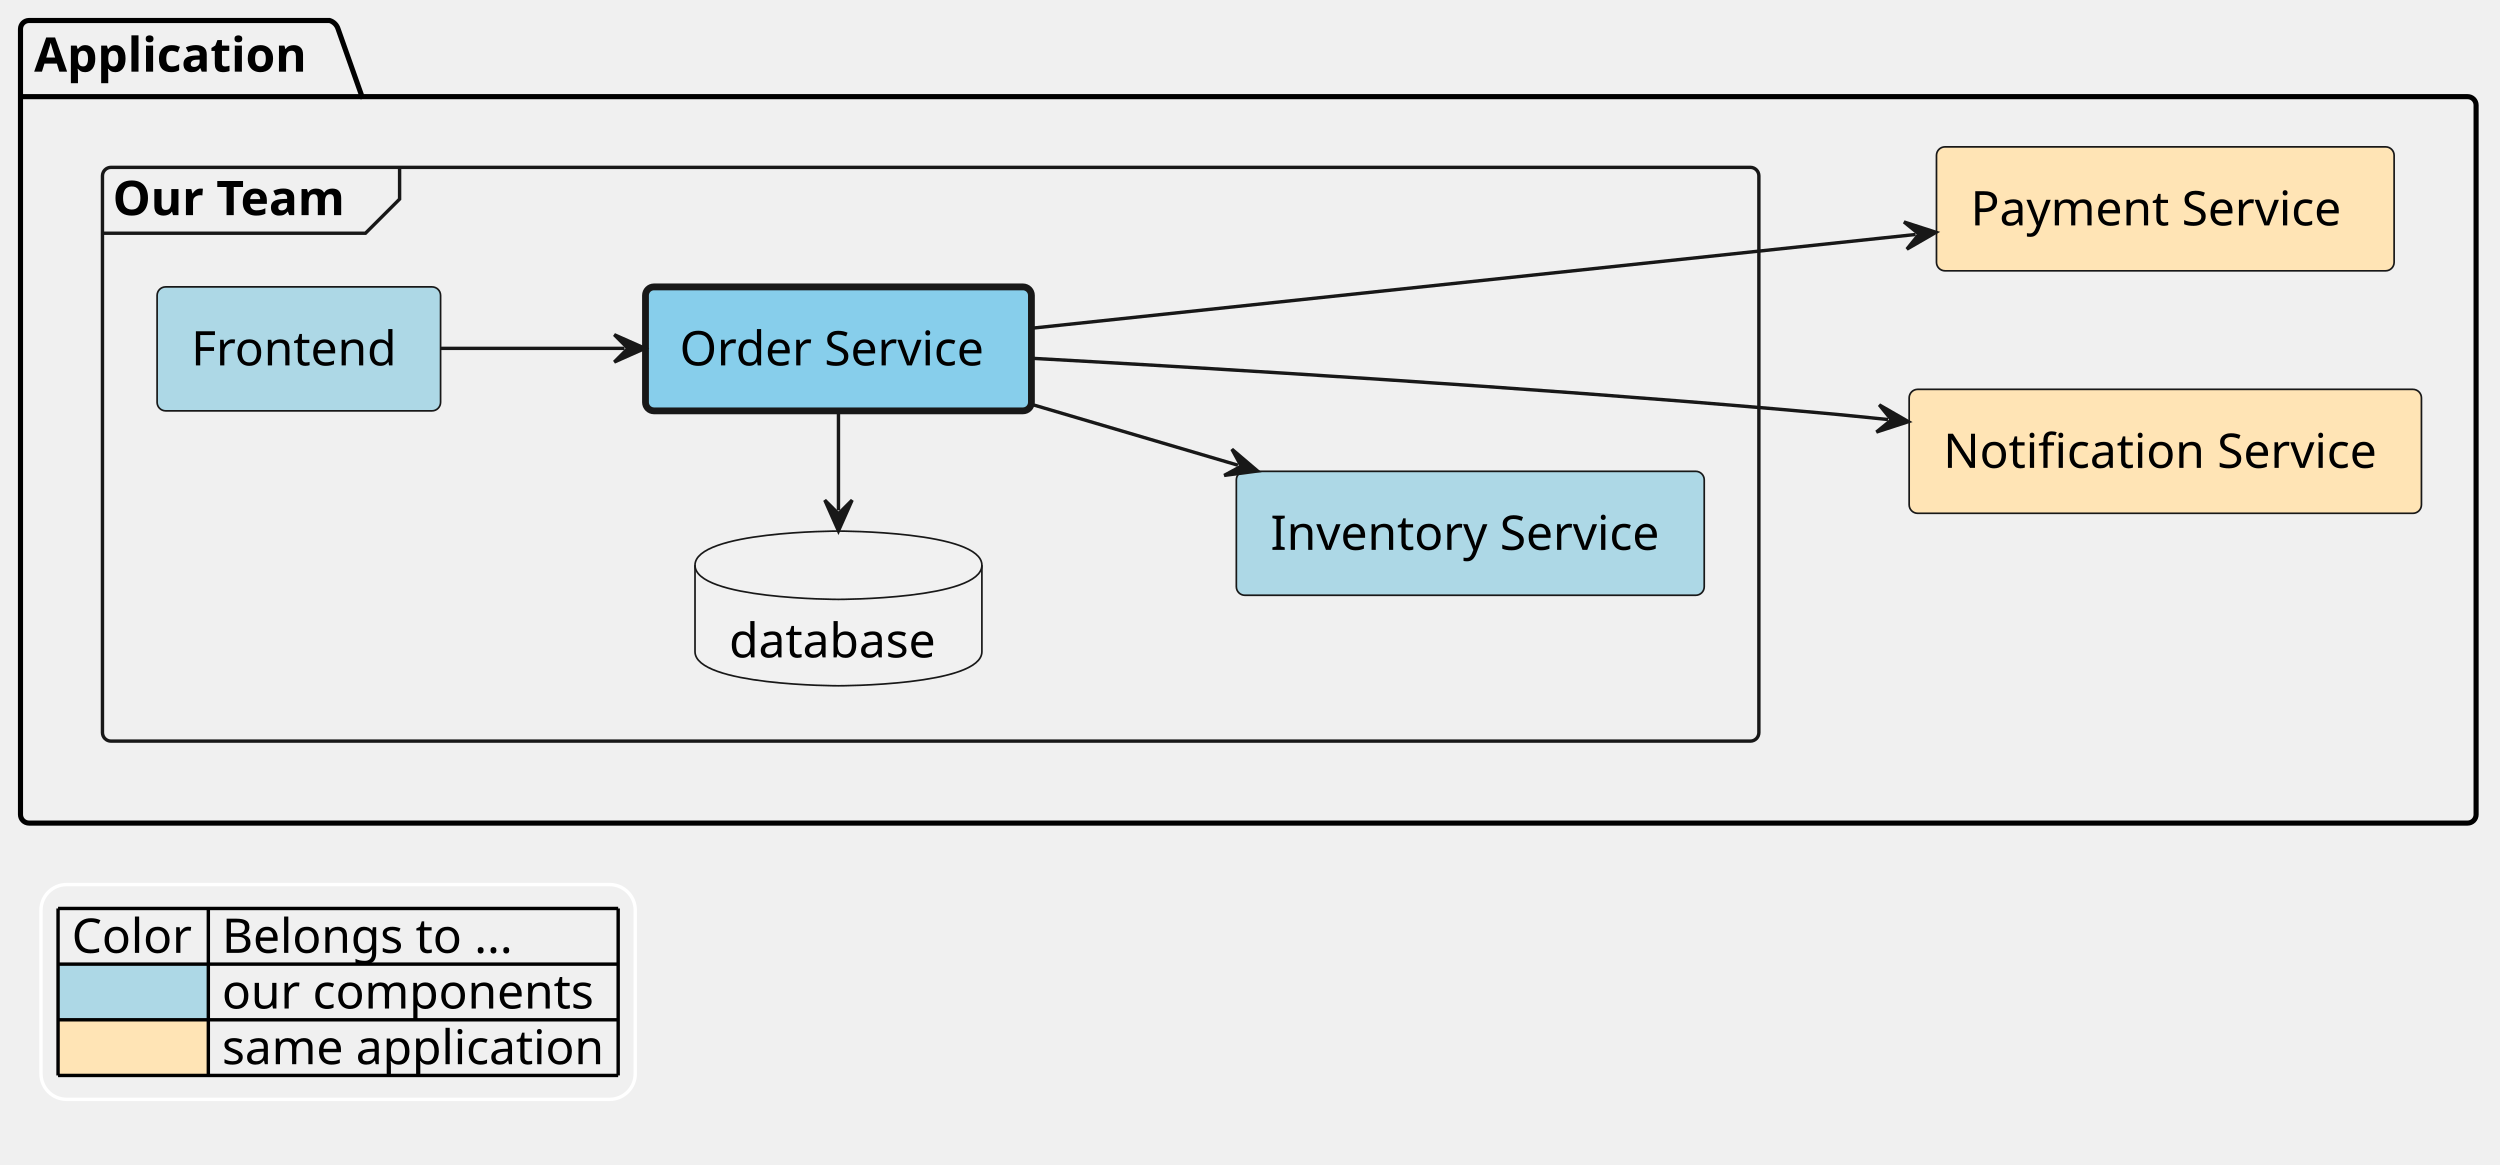
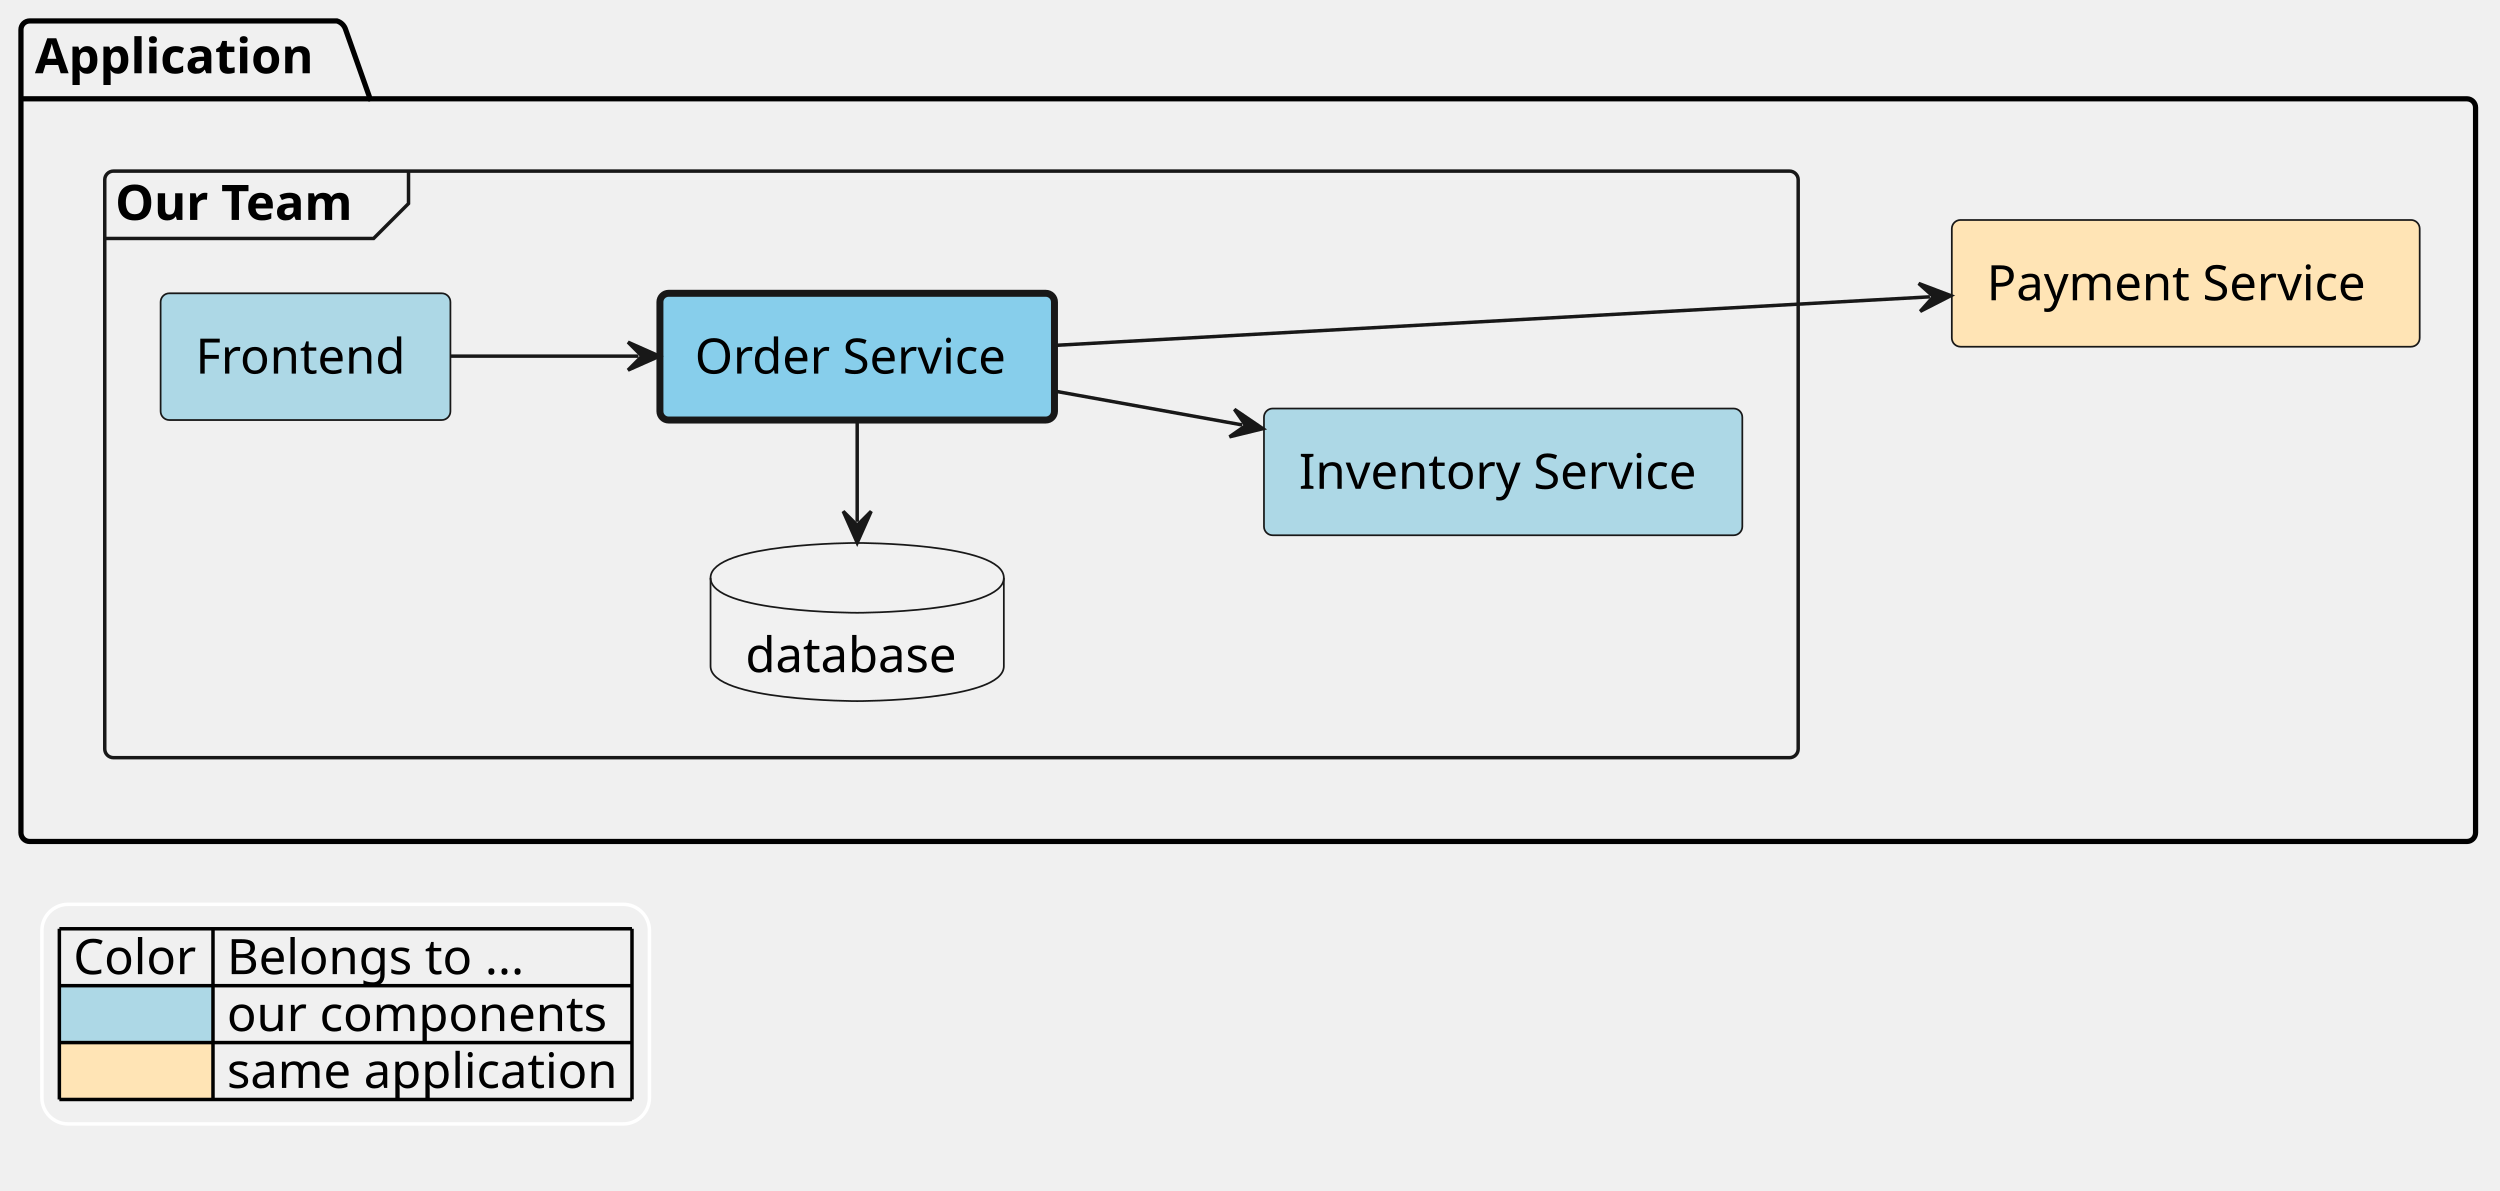
- <svg xmlns="http://www.w3.org/2000/svg" contentStyleType="text/css" height="341px" preserveAspectRatio="none" style="width:732px;height:341px;background:#FFFFFF;" version="1.1" viewBox="0 0 732 341" width="732px" zoomAndPan="magnify">
+ <svg xmlns="http://www.w3.org/2000/svg" contentStyleType="text/css" height="341px" preserveAspectRatio="none" style="width:716px;height:341px;background:#FFFFFF;" version="1.1" viewBox="0 0 716 341" width="716px" zoomAndPan="magnify">
  <defs />
  <g>
    <g id="cluster_Application">
-       <path d="M8.5,6 L96.5,6 A3.75,3.75 0 0 1 99,8.5 L106,28.297 L722.5,28.297 A2.5,2.5 0 0 1 725,30.797 L725,238.5 A2.5,2.5 0 0 1 722.5,241 L8.5,241 A2.5,2.5 0 0 1 6,238.5 L6,8.5 A2.5,2.5 0 0 1 8.5,6 " fill="none" style="stroke:#000000;stroke-width:1.5;" />
+       <path d="M8.5,6 L96.5,6 A3.75,3.75 0 0 1 99,8.5 L106,28.297 L706.5,28.297 A2.5,2.5 0 0 1 709,30.797 L709,238.5 A2.5,2.5 0 0 1 706.5,241 L8.5,241 A2.5,2.5 0 0 1 6,238.5 L6,8.5 A2.5,2.5 0 0 1 8.5,6 " fill="none" style="stroke:#000000;stroke-width:1.5;" />
      <line style="stroke:#000000;stroke-width:1.5;" x1="6" x2="106" y1="28.297" y2="28.297" />
      <text fill="#000000" font-family="sans-serif" font-size="14" font-weight="bold" lengthAdjust="spacing" textLength="87" x="10" y="20.995">Application</text>
    </g>
    <g id="cluster_Our Team">
      <rect fill="none" height="168" rx="2.5" ry="2.5" style="stroke:#181818;stroke-width:1.0;" width="485" x="30" y="49" />
      <path d="M117,49 L117,58.297 L107,68.297 L30,68.297 " fill="none" style="stroke:#181818;stroke-width:1.0;" />
      <text fill="#000000" font-family="sans-serif" font-size="14" font-weight="bold" lengthAdjust="spacing" textLength="77" x="33" y="62.995">Our Team</text>
    </g>
-     <g id="elem_application__notification_service">
-       <rect fill="#FFE4B5" height="36.297" rx="2.5" ry="2.5" style="stroke:#181818;stroke-width:0.5;" width="150" x="559" y="114" />
-       <text fill="#000000" font-family="sans-serif" font-size="14" lengthAdjust="spacing" textLength="130" x="569" y="136.995">Notification Service</text>
-     </g>
    <g id="elem_application__payment_service">
-       <rect fill="#FFE4B5" height="36.297" rx="2.5" ry="2.5" style="stroke:#181818;stroke-width:0.5;" width="134" x="567" y="43" />
-       <text fill="#000000" font-family="sans-serif" font-size="14" lengthAdjust="spacing" textLength="114" x="577" y="65.995">Payment Service</text>
+       <rect fill="#FFE4B5" height="36.297" rx="2.5" ry="2.5" style="stroke:#181818;stroke-width:0.5;" width="134" x="559" y="63" />
+       <text fill="#000000" font-family="sans-serif" font-size="14" lengthAdjust="spacing" textLength="114" x="569" y="85.995">Payment Service</text>
    </g>
    <g id="elem_application__team__frontend">
      <rect fill="#ADD8E6" height="36.297" rx="2.5" ry="2.5" style="stroke:#181818;stroke-width:0.5;" width="83" x="46" y="84" />
      <text fill="#000000" font-family="sans-serif" font-size="14" lengthAdjust="spacing" textLength="63" x="56" y="106.995">Frontend</text>
    </g>
    <g id="elem_application__team__order_service">
      <rect fill="#87CEEB" height="36.297" rx="2.5" ry="2.5" style="stroke:#181818;stroke-width:2.0;" width="113" x="189" y="84" />
      <text fill="#000000" font-family="sans-serif" font-size="14" lengthAdjust="spacing" textLength="93" x="199" y="106.995">Order Service</text>
    </g>
+     <g id="elem_application__team__inventory_service">
+       <rect fill="#ADD8E6" height="36.297" rx="2.5" ry="2.5" style="stroke:#181818;stroke-width:0.5;" width="137" x="362" y="117" />
+       <text fill="#000000" font-family="sans-serif" font-size="14" lengthAdjust="spacing" textLength="117" x="372" y="139.995">Inventory Service</text>
+     </g>
    <g id="elem_application__team__order_database">
      <path d="M203.5,165.5 C203.5,155.5 245.5,155.5 245.5,155.5 C245.5,155.5 287.5,155.5 287.5,165.5 L287.5,190.797 C287.5,200.797 245.5,200.797 245.5,200.797 C245.5,200.797 203.5,200.797 203.5,190.797 L203.5,165.5 " fill="#F1F1F1" style="stroke:#181818;stroke-width:0.5;" />
      <path d="M203.5,165.5 C203.5,175.5 245.5,175.5 245.5,175.5 C245.5,175.5 287.5,175.5 287.5,165.5 " fill="none" style="stroke:#181818;stroke-width:0.5;" />
      <text fill="#000000" font-family="sans-serif" font-size="14" lengthAdjust="spacing" textLength="64" x="213.5" y="192.495">database</text>
    </g>
-     <g id="elem_application__team__inventory_service">
-       <rect fill="#ADD8E6" height="36.297" rx="2.5" ry="2.5" style="stroke:#181818;stroke-width:0.5;" width="137" x="362" y="138" />
-       <text fill="#000000" font-family="sans-serif" font-size="14" lengthAdjust="spacing" textLength="117" x="372" y="160.995">Inventory Service</text>
-     </g>
    <g id="link_application__team__frontend_application__team__order_service">
      <path d="M129.08,102 C147.32,102 163.13,102 182.86,102 " fill="none" id="application__team__frontend-to-application__team__order_service" style="stroke:#181818;stroke-width:1.0;" />
      <polygon fill="#181818" points="188.86,102,179.86,98,183.86,102,179.86,106,188.86,102" style="stroke:#181818;stroke-width:1.0;" />
+     </g>
+     <g id="link_application__team__order_service_application__team__inventory_service">
+       <path d="M302.4,112.08 C321.11,115.45 336.265,118.185 355.785,121.705 " fill="none" id="application__team__order_service-to-application__team__inventory_service" style="stroke:#181818;stroke-width:1.0;" />
+       <polygon fill="#181818" points="361.69,122.77,353.543,117.236,356.769,121.883,352.123,125.109,361.69,122.77" style="stroke:#181818;stroke-width:1.0;" />
    </g>
    <g id="link_application__team__order_database_application__team__order_service">
      <path d="M245.5,149.44 C245.5,137.75 245.5,132.06 245.5,120.37 " fill="none" id="application__team__order_database-backto-application__team__order_service" style="stroke:#181818;stroke-width:1.0;" />
      <polygon fill="#181818" points="245.5,155.44,249.5,146.44,245.5,150.44,241.5,146.44,245.5,155.44" style="stroke:#181818;stroke-width:1.0;" />
    </g>
-     <g id="link_application__team__order_service_application__notification_service">
-       <path d="M302.16,104.91 C358.04,108 446.56,113.35 523,120 C534.58,121.01 540.863,121.586 552.813,122.836 " fill="none" id="application__team__order_service-to-application__notification_service" style="stroke:#181818;stroke-width:1.0;" />
-       <polygon fill="#181818" points="558.78,123.46,550.245,118.545,553.807,122.94,549.413,126.502,558.78,123.46" style="stroke:#181818;stroke-width:1.0;" />
-     </g>
-     <g id="link_application__team__order_service_application__team__inventory_service">
-       <path d="M302.4,118.5 C323.21,124.64 341.185,129.944 362.455,136.214 " fill="none" id="application__team__order_service-to-application__team__inventory_service" style="stroke:#181818;stroke-width:1.0;" />
-       <polygon fill="#181818" points="368.21,137.91,360.708,131.529,363.414,136.496,358.446,139.202,368.21,137.91" style="stroke:#181818;stroke-width:1.0;" />
-     </g>
    <g id="link_application__team__order_service_application__payment_service">
-       <path d="M302.29,96.08 C372.32,88.65 486.324,76.563 560.894,68.653 " fill="none" id="application__team__order_service-to-application__payment_service" style="stroke:#181818;stroke-width:1.0;" />
-       <polygon fill="#181818" points="566.86,68.02,557.488,64.992,561.888,68.547,558.332,72.947,566.86,68.02" style="stroke:#181818;stroke-width:1.0;" />
+       <path d="M302.35,98.9 C370.62,95.11 480.029,89.042 552.729,85.012 " fill="none" id="application__team__order_service-to-application__payment_service" style="stroke:#181818;stroke-width:1.0;" />
+       <polygon fill="#181818" points="558.72,84.68,549.512,81.184,553.728,84.957,549.955,89.172,558.72,84.68" style="stroke:#181818;stroke-width:1.0;" />
    </g>
    <rect fill="none" height="62.891" id="_legend" rx="7.5" ry="7.5" style="stroke:#FFFFFF;stroke-width:1.0;" width="174" x="12" y="259" />
    <text fill="#000000" font-family="sans-serif" font-size="14" lengthAdjust="spacing" textLength="36" x="21" y="278.995">Color</text>
    <text fill="#000000" font-family="sans-serif" font-size="14" lengthAdjust="spacing" textLength="91" x="65" y="278.995">Belongs to ...</text>
    <rect fill="#ADD8E6" height="16.297" style="stroke:none;stroke-width:1.0;" width="44" x="17" y="282.297" />
    <text fill="#000000" font-family="sans-serif" font-size="14" lengthAdjust="spacing" textLength="4" x="17" y="295.292"> </text>
    <text fill="#000000" font-family="sans-serif" font-size="14" lengthAdjust="spacing" textLength="115" x="65" y="295.292">our components</text>
    <rect fill="#FFE4B5" height="16.297" style="stroke:none;stroke-width:1.0;" width="44" x="17" y="298.594" />
    <text fill="#000000" font-family="sans-serif" font-size="14" lengthAdjust="spacing" textLength="4" x="17" y="311.589"> </text>
    <text fill="#000000" font-family="sans-serif" font-size="14" lengthAdjust="spacing" textLength="116" x="65" y="311.589">same application</text>
    <line style="stroke:#000000;stroke-width:1.0;" x1="17" x2="181" y1="266" y2="266" />
    <line style="stroke:#000000;stroke-width:1.0;" x1="17" x2="181" y1="282.297" y2="282.297" />
    <line style="stroke:#000000;stroke-width:1.0;" x1="17" x2="181" y1="298.594" y2="298.594" />
    <line style="stroke:#000000;stroke-width:1.0;" x1="17" x2="181" y1="314.891" y2="314.891" />
    <line style="stroke:#000000;stroke-width:1.0;" x1="17" x2="17" y1="266" y2="314.891" />
    <line style="stroke:#000000;stroke-width:1.0;" x1="61" x2="61" y1="266" y2="314.891" />
    <line style="stroke:#000000;stroke-width:1.0;" x1="181" x2="181" y1="266" y2="314.891" />
  </g>
</svg>
